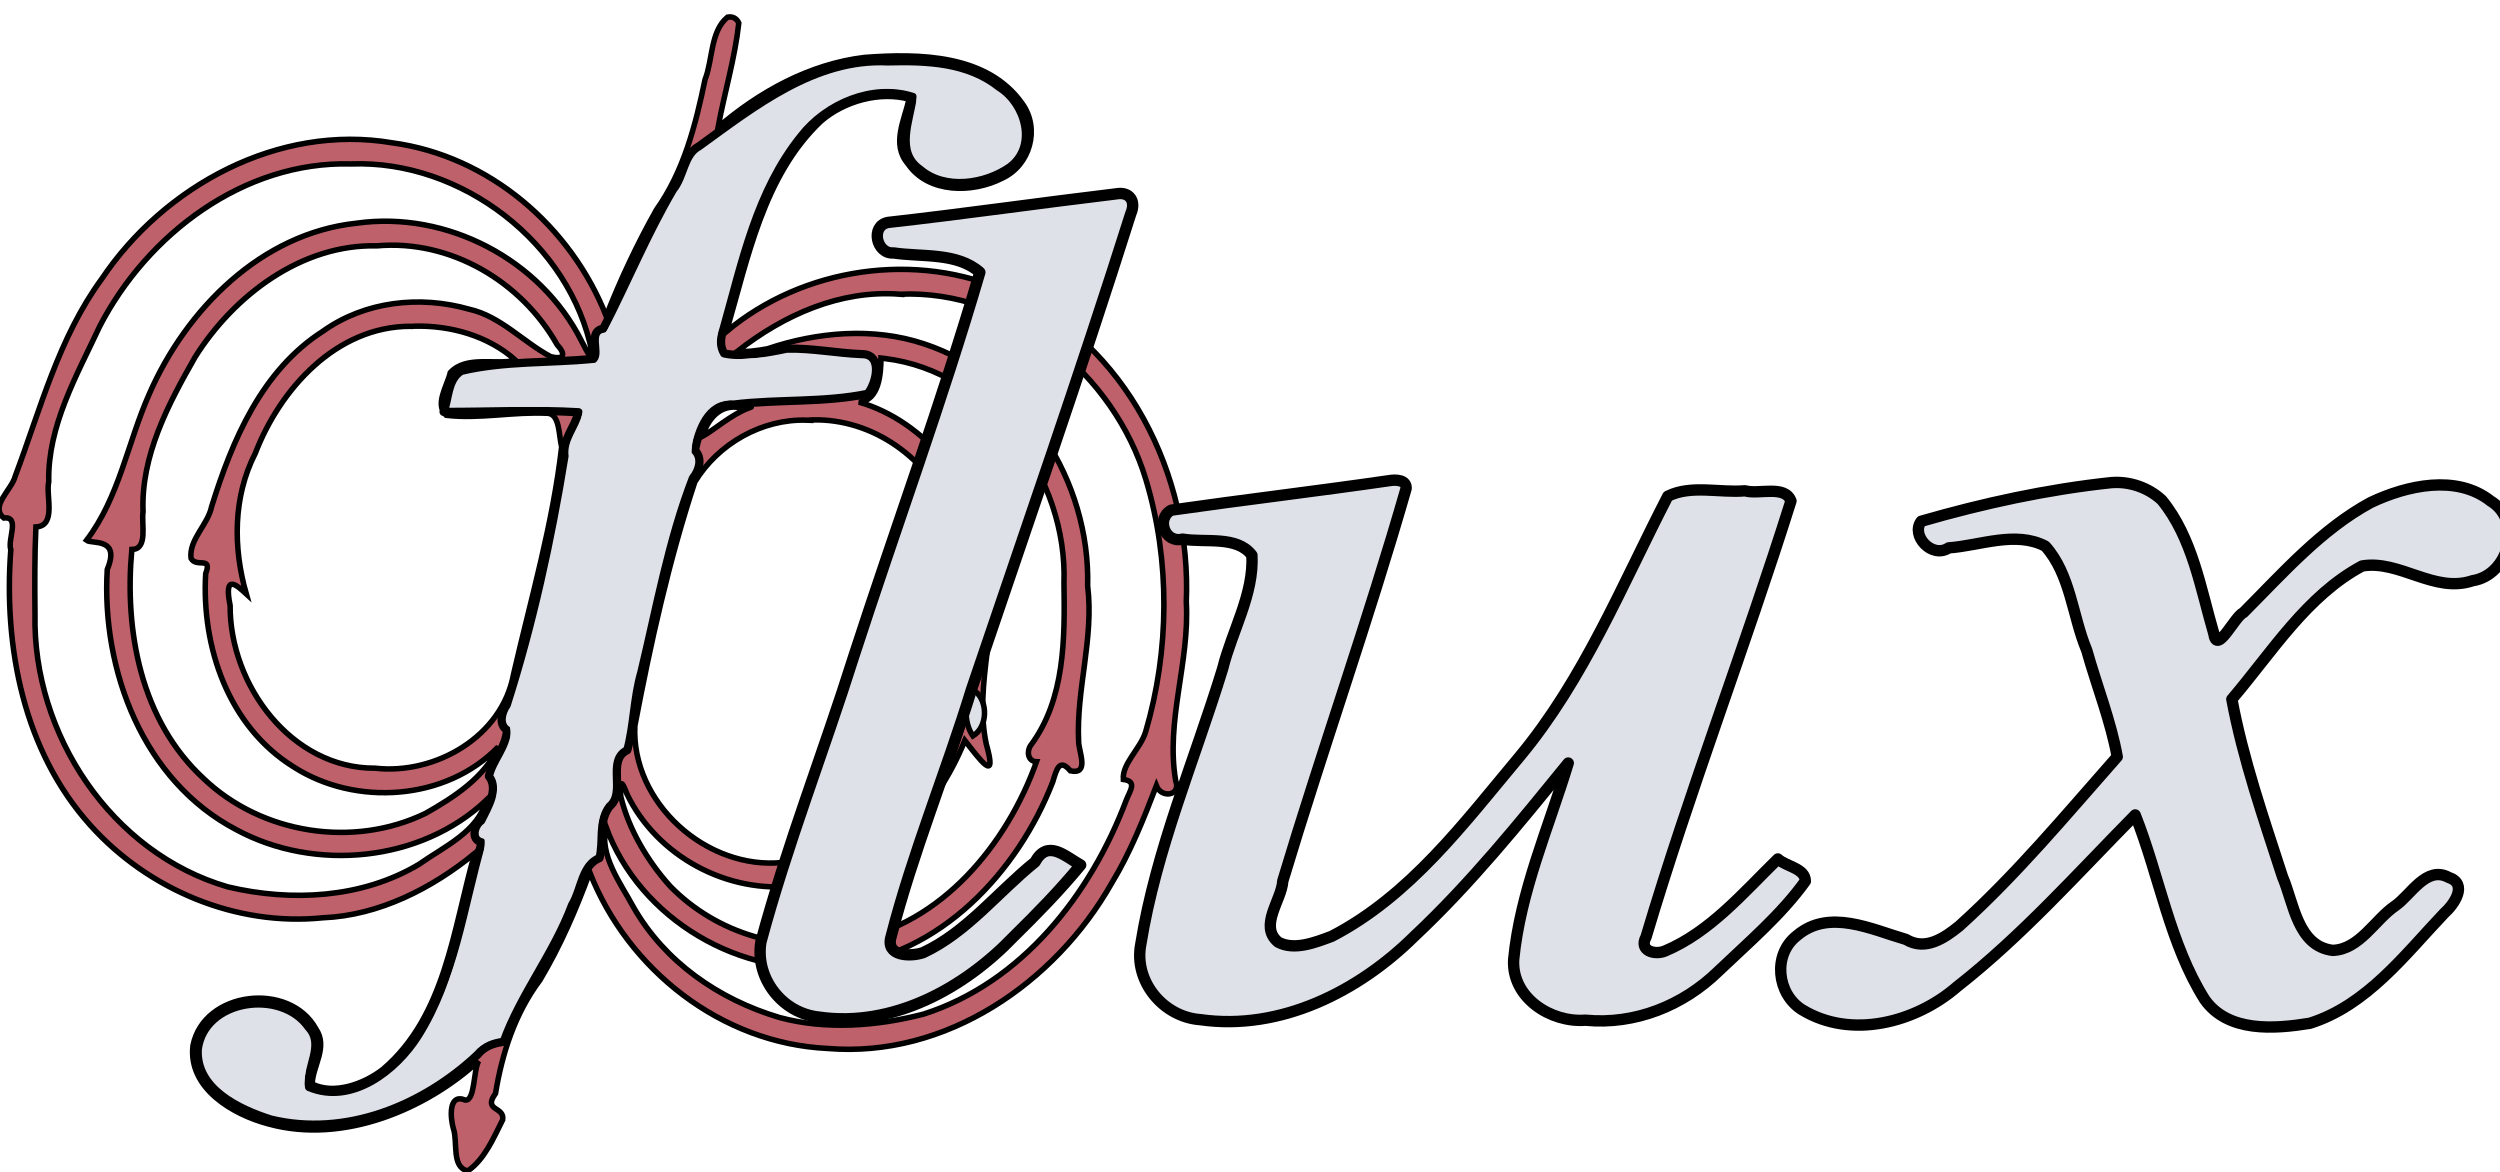
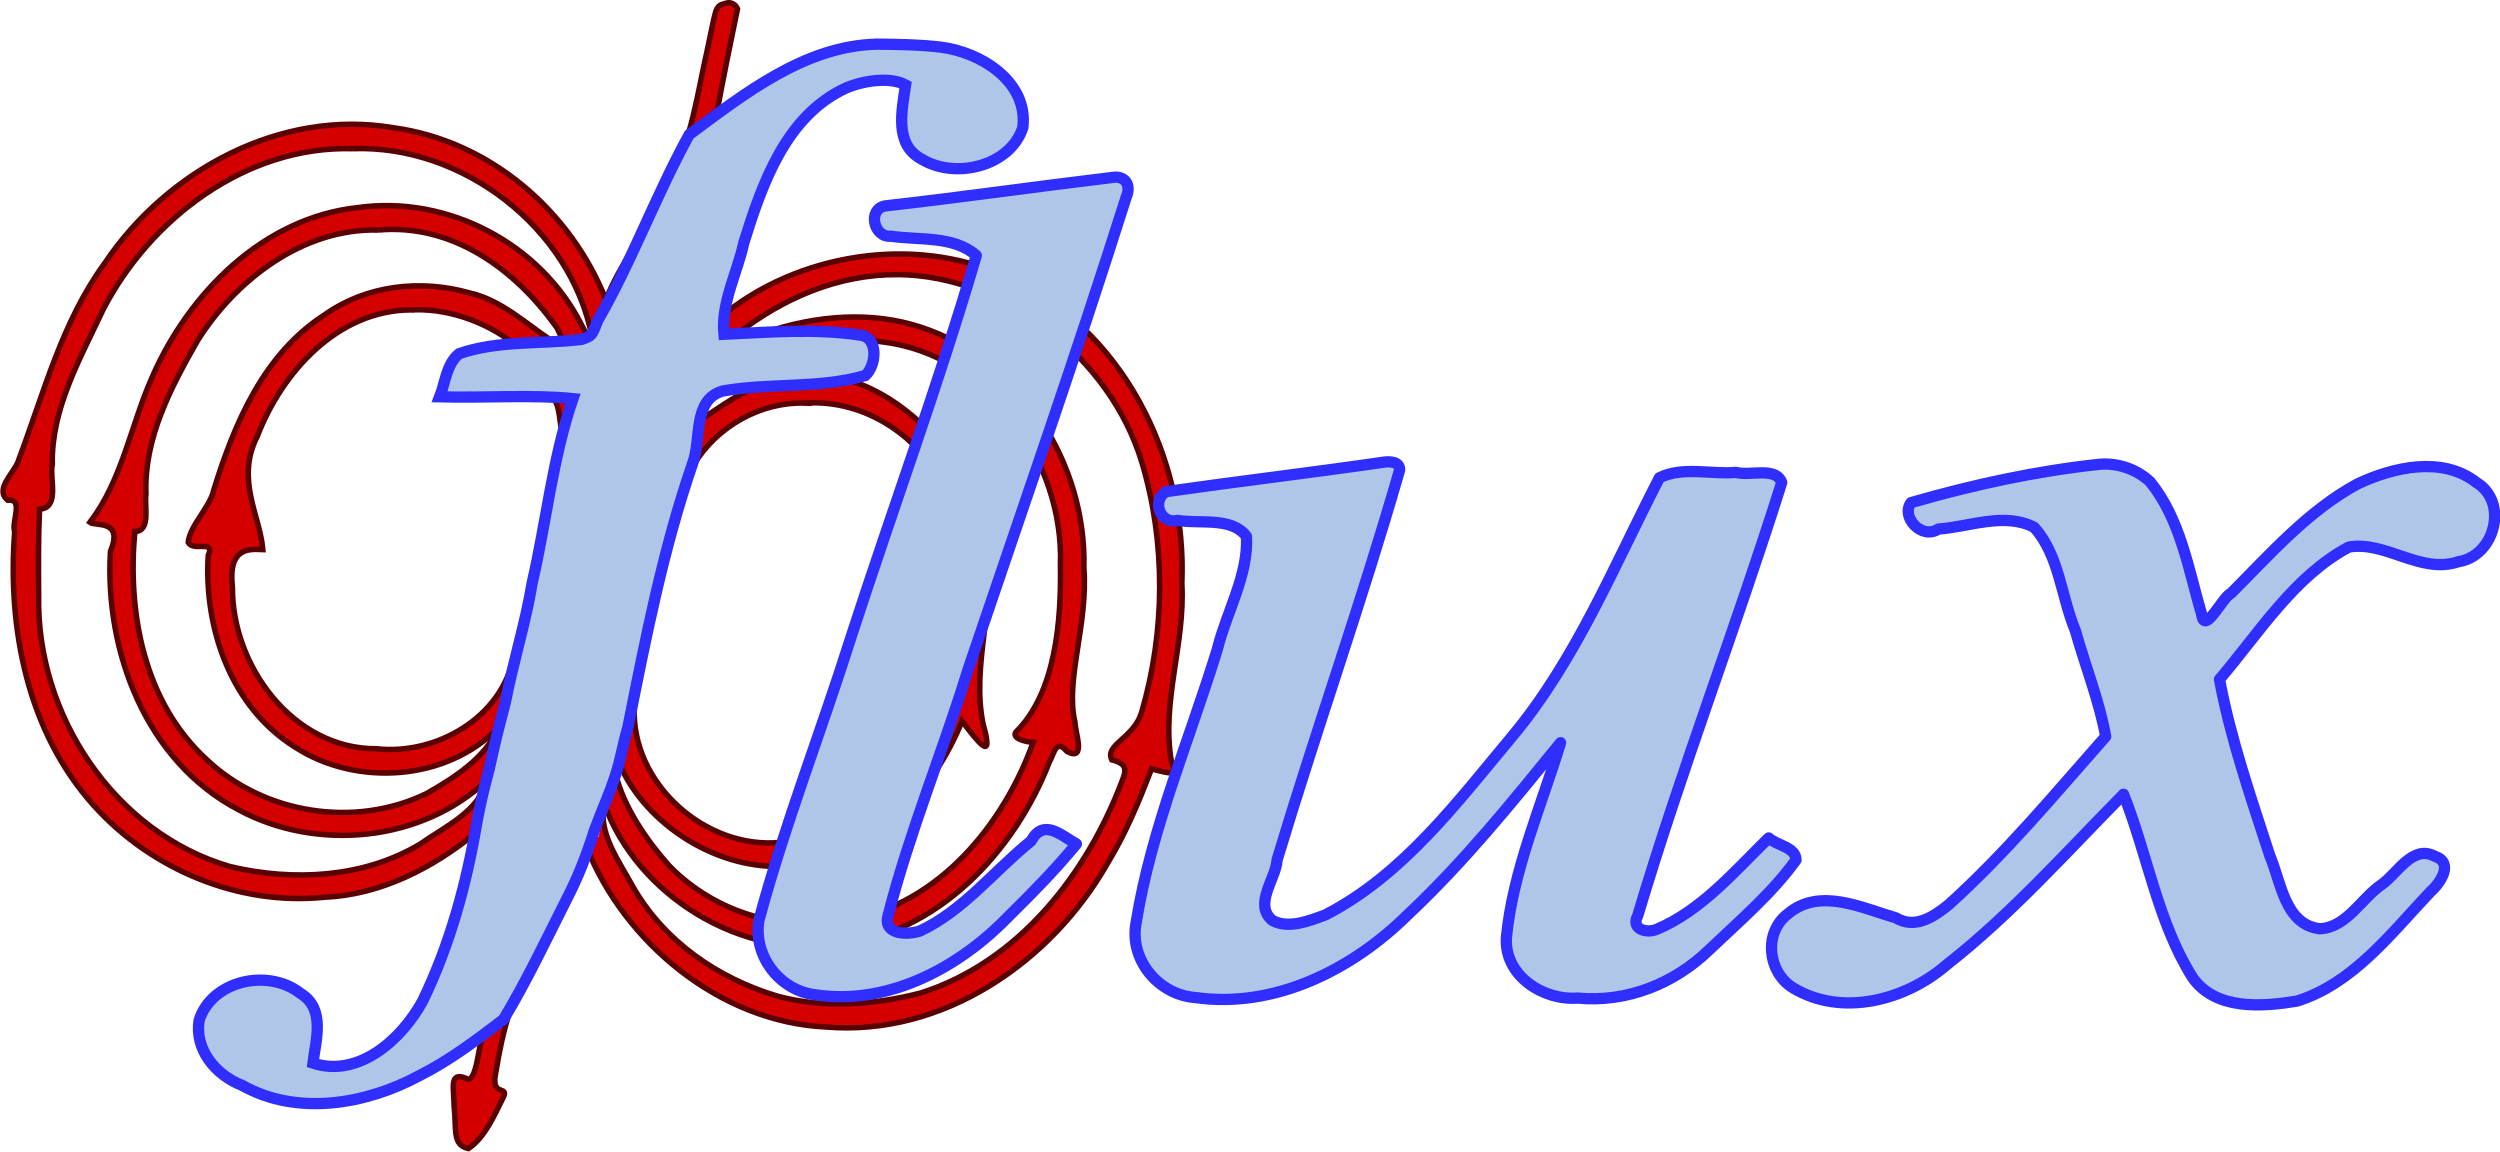
- <svg xmlns="http://www.w3.org/2000/svg" xml:space="preserve" width="640" height="300" viewBox="-10 0 620 300" zoomAndPan="disable" id="svg2" version="1.1">
+ <svg xmlns="http://www.w3.org/2000/svg" xml:space="preserve" width="644.536" height="296.876" viewBox="-10 0 624.394 296.876" zoomAndPan="disable" id="svg2" version="1.1">
  <defs id="defs4">
    <marker id="arrow" viewBox="0 0 10 10" refX="10" refY="5" markerUnits="strokeWidth" orient="auto" markerWidth="8" markerHeight="6">
      <polyline points="0,0 10,5 0,10 3,5" style="fill:#000000;stroke-width:0px" id="polyline7" />
    </marker>
    <style type="text/css" id="style9">
    path{
      stroke: black;
      fill: none;
      stroke-width: 2px;
    }
</style>
  </defs>
-   <path style="fill:#bf616a;stroke:#000000;stroke-width:1.414px;stroke-opacity:1;fill-opacity:1" d="m 166.188,4.438 c -4.36,3.669 -3.695,10.887 -5.7,15.942 -2.427,11.721 -5.462,23.491 -12.425,33.308 -4.926,8.751 -9.21,17.867 -12.875,27.219 C 126.134,57.933 105.173,39.907 80.406,36.562 51.302,31.611 21.976,47.626 6.062,71.375 -5.001,86.457 -9.635,104.749 -16.125,121.969 c -0.862,3.396 -6.547,7.664 -2.906,10.625 4.263,-0.465 0.906,5.531 1.797,8.122 -1.886,25.034 3.304,51.571 20.371,70.561 14.759,16.442 37.252,25.965 59.548,23.672 14.324,-0.573 27.971,-7.567 38.847,-16.48 -5.504,19.19 -7.408,41.507 -23.469,55.25 -4.858,3.796 -12.533,6.593 -18.156,3.781 0.17,-4.709 4.127,-9.43 0.969,-14.094 -6.697,-12.221 -28.658,-9.788 -31.469,4.25 -1.316,10.983 10.297,17.718 19.406,20.094 19.174,5.269 40.431,-3.913 53.719,-16.125 -1.387,2.478 -0.9,10.198 -3.406,10 -4.5,-1.877 -3.784,4.855 -3.062,7.281 1.188,3.424 -0.568,9.93 3.688,10.844 4.314,-2.925 6.627,-8.52 8.938,-13.094 0.527,-3.455 -5.155,-2.147 -1.841,-6.722 1.709,-10.393 5.01,-20.529 11.372,-29.028 5.218,-8.734 9.252,-18.059 12.75,-27.594 9.787,24.985 33.713,43.817 60.906,45.094 30.22,2.538 58.248,-16.762 72.689,-42.272 4.773,-7.842 8.192,-16.441 11.468,-24.978 1.31,3.333 6.387,2.536 4.938,-1.312 -2.615,-15.311 3.626,-30.338 2.719,-45.75 1.389,-32.224 -15.294,-66.289 -45.698,-79.367 -23.472,-10.582 -52.386,-6.284 -72.02,10.149 5.473,-18.721 9.469,-39.908 24.204,-53.866 6.019,-5.193 15.021,-7.633 22.546,-5.634 -1.171,5.333 -4.579,11.614 -0.281,16.562 5.201,7.648 16.597,7.543 24.094,3.688 7.157,-3.285 9.773,-12.633 5.188,-19.062 -8.908,-12.707 -26.44,-12.924 -40.465,-11.854 -13.971,1.679 -26.878,8.786 -37.441,17.886 1.655,-8.911 4.319,-17.685 5.312,-26.688 -0.496,-1.182 -1.69,-1.847 -2.938,-1.469 z M 69.844,41.969 c 28.331,-1.101 56.187,20.324 61.719,48.281 0.005,3.072 -2.309,-2.438 -2.688,-2.938 C 118.401,66.497 94.434,53.87 71.253,57.144 46.834,59.743 27.622,79.275 18.219,100.844 c -5.571,12.531 -7.651,26.393 -16.075,37.479 1.324,1.018 8.79,-0.847 5.312,7.458 -1.525,25.841 9.222,54.169 33.044,66.626 20.098,10.873 47.26,8.255 63.969,-7.531 -2.066,8.062 -10.903,11.912 -17.188,16.375 -14.589,8.732 -32.699,9.653 -49,5.781 -29.832,-8.689 -49.918,-39.14 -49.324,-69.687 -0.066,-7.478 -0.111,-14.966 0.231,-22.438 5.383,-0.317 2.476,-8.039 3.292,-11.594 C -7.83,109.058 -0.354,96.151 5.503,83.587 17.679,59.956 42.478,41.183 69.844,41.969 z M 76.5,62.938 c 18.831,-1.677 37.003,9.147 46.125,25.312 2.38,2.579 1.718,3.887 -1.625,3.062 -7.014,-3.693 -12.841,-10.364 -20.906,-12.156 -12.598,-3.586 -26.616,-2.051 -37.406,5.625 -15.665,10.02 -23.217,27.882 -28.521,44.931 -0.953,4.65 -5.844,8.423 -5.26,13.225 1.37,2.502 5.497,-0.672 3.75,3.906 -1.11,18.851 5.867,39.131 22.438,49.438 15.871,10.252 39.131,8.728 52.469,-5.094 -3.41,7.794 -11.392,12.937 -18.582,17.01 C 70.522,217.209 46.991,213.524 32.125,199.312 16.061,184.487 11.818,161.619 13.75,140.656 c 4.252,-0.024 2.368,-6.677 2.875,-9.625 C 16.036,116.765 23.039,103.507 29.969,91.375 39.831,75.709 57.172,62.432 76.5,62.938 z m 133.875,12.375 c 28.651,-1.261 54.854,20.531 62.969,47.438 6.271,20.782 6.056,43.825 -0.062,64.594 -1.326,4.35 -6.005,8.047 -5.719,12.188 3.644,0.498 1.717,2.847 0.754,5.324 -9.077,24.107 -26.68,46.727 -51.924,54.766 -11.838,3.062 -25.052,4.067 -36.893,0.847 -15.477,-4.618 -29.334,-14.196 -37.375,-28.312 -3.325,-6.189 -8.744,-13.197 -7,-20.5 8.61,23.657 34.697,39.081 59.688,35.562 25.754,-2.595 45.697,-23.863 54.698,-47.069 1.011,-3.396 1.751,-6.071 4.521,-2.806 5,1.032 2.084,-4.939 2.094,-7.594 -0.635,-13.338 3.966,-26.321 2.311,-39.749 0.685,-26.701 -16.098,-53.505 -41.903,-61.979 -12.923,-4.314 -27.284,-3.044 -40.033,1.26 -2.359,0.451 -5.818,0.933 -7.656,0.594 11.825,-9.232 26.184,-15.729 41.531,-14.562 z M 86.125,83.5 c 9.337,-0.218 18.912,2.496 25.906,8.75 -5.32,1.243 -12.631,-1.307 -16.75,3.125 -0.797,3.407 -4.069,8.17 -1.062,10.938 8.526,1.016 17.433,-0.985 26.093,-0.502 3.02,0.337 2.74,5.724 3.47,8.596 -2.249,19.664 -7.838,38.811 -12.312,58.188 -2.919,15.999 -20.057,25.805 -35.438,24.062 -21.419,0.137 -37.236,-21.311 -37.116,-41.624 -1.771,-8.72 2.082,-4.852 4.131,-2.981 C 39.649,140.192 39.64,127.223 45.344,116.062 51.725,99.503 66.108,83.559 85.031,83.531 85.397,83.631 85.76,83.492 86.125,83.5 z M 206.5,91.781 c 27.236,3.242 46.833,30.843 45.875,57.469 0.222,14.173 0.305,29.67 -8.469,41.5 -1.151,1.529 -0.794,4.173 1.438,4.25 -7.578,21.235 -24.374,41.634 -47.406,45.75 -16.689,3.455 -34.409,-1.614 -46.375,-13.875 -5.807,-6.456 -10.612,-14.557 -12.625,-22.906 -0.38,-4.083 0.125,-4.63 1.594,-0.625 7.689,15.855 25.69,25.586 43.312,23.406 20.36,-1.839 35.876,-19.153 43.156,-37.188 3.894,4.952 8.46,11.338 5.48,0.887 -3.295,-15.65 3.691,-31.304 0.583,-47.075 -1.955,-18.357 -16.315,-35.677 -33.188,-40.438 5.183,-0.312 5.64,-7.237 5.656,-11.281 l 0.969,0.125 z m -34.844,12.688 c -4.132,1.453 -9.227,5.832 -11.812,7.25 1.265,-4.302 4.4,-8.274 9.406,-7.375 0.326,0.123 4.777,-0.616 2.406,0.125 z m 14.906,3.094 c 15.61,-1.066 30.122,8.835 36.469,22.844 6.504,15.15 6.495,33.265 0.156,48.469 -0.66,3.351 -7.013,7.803 -2.656,10.562 -6.651,16.28 -21.353,31.793 -40.062,31.344 -19.569,2.094 -38.943,-15.317 -37.938,-35 3.993,-20.989 8.66,-42.123 15.344,-62.406 5.946,-9.767 17.177,-16.202 28.688,-15.812 z" id="path2998" />
-   <path style="fill:#dfe1e8;stroke:#000000;stroke-width:2.114;stroke-opacity:1;stroke-miterlimit:4;stroke-dasharray:none;stroke-linejoin:round;fill-opacity:1" d="m 207.219,15.719 c -18.61,-0.882 -34.074,11.452 -48.312,21.75 -3.861,2.012 -3.867,7.766 -6.584,11.014 -6.758,11.494 -11.812,23.844 -17.885,35.643 -4.039,0.665 -0.917,6.036 -2.5,7.75 -11.207,1.07 -22.872,0.449 -33.844,3.062 -3.511,2.198 -3.219,7.044 -4.531,10.5 11.463,0.039 23.232,-0.582 34.531,0.094 -0.922,3.857 -4.11,6.86 -3.594,11.25 -3.474,21.425 -8.177,43.04 -14.781,63.688 -1.375,1.976 -2.07,5.016 0.062,6.438 -0.196,4.374 -3.749,7.792 -4.625,11.812 2.667,3.26 -0.436,8.176 -1.969,11.344 -1.854,1.345 -2.691,4.884 0.125,5.594 -4.781,16.644 -6.993,34.633 -16.281,49.406 -5.593,8.94 -17.022,17.798 -27.906,13.219 -0.879,-4.959 4.15,-10.733 -0.125,-15.344 -7.019,-10.049 -26.762,-7.201 -28.375,5.719 -0.518,10.154 10.565,15.34 18.688,17.938 19.133,4.64 38.934,-3.476 52.857,-16.521 2.027,-2.418 4.336,-3.015 6.768,-3.385 4.384,-12.157 12.953,-22.733 17.524,-35.042 2.42,-3.905 2.449,-10.165 7.008,-11.989 1.13,-4.293 -0.369,-9.368 2.594,-13.219 4.349,-3.578 -0.895,-11.796 4.531,-14.406 1.717,-6.354 1.687,-13.364 3.571,-19.832 3.999,-16.608 7.053,-33.842 13.211,-49.793 1.743,-2.145 2.455,-5.251 0.5,-7.125 1.039,-5.09 3.353,-12.153 9.938,-11.719 11.381,-1.396 23.084,-0.421 34.312,-2.75 2.262,-2.793 3.928,-10.174 -1.469,-10.156 -6.471,-0.252 -12.88,-1.57 -19.25,-1.406 -4.993,1.063 -11.604,2.249 -16.031,1.219 -1.115,-1.85 -0.961,-3.922 -0.125,-6.344 4.807,-16.975 8.546,-35.257 19.906,-49.281 6.422,-8.273 18.341,-13.298 28.5,-10.031 -0.778,6 -4.554,14.122 1.875,18.594 6.312,5.407 16.567,3.891 23,-0.594 7.165,-5.332 4.09,-16.276 -2.656,-20.5 -8.091,-6.485 -18.69,-6.858 -28.656,-6.594 z" id="path3006" />
-   <path style="fill:#dfe1e8;stroke:#000000;stroke-width:1.414px;stroke-opacity:1;fill-opacity:1" d="m 228.219,178.375 c -1.442,2.926 -1.097,7.205 0.844,10.031 3.849,-2.338 3.893,-8.854 0.562,-11.469 -0.469,0.479 -0.938,0.958 -1.406,1.438 z" id="path3018" />
-   <path style="fill:#dfe1e8;stroke:#000000;stroke-width:2.914;stroke-opacity:1;stroke-miterlimit:4;stroke-dasharray:none;stroke-linejoin:round;fill-opacity:1" d="m 265.699,49.633 c -19.454,2.322 -38.872,5.13 -58.31,7.302 -4.66,0.814 -3.053,8.187 1.375,7.818 7.275,1.081 16.243,-0.179 22.074,4.962 -9.672,33.031 -21.598,65.471 -32.248,98.236 -7.715,24.453 -17.161,48.48 -23.802,73.201 -1.504,9.28 5.471,18.219 14.8,19.215 18.934,2.746 37.234,-7.342 49.925,-20.616 5.971,-5.872 11.806,-11.836 17.135,-18.308 -4.075,-2.298 -8.464,-6.669 -11.7,-0.754 -9.531,7.684 -17.518,18.032 -28.639,23.189 -3.266,1.103 -9.763,0.976 -8.171,-4.157 5.482,-21.336 14.06,-42.034 20.554,-63.184 13.726,-40.554 27.89,-81.069 40.8,-121.888 1.368,-3.096 -0.28,-5.688 -3.793,-5.015 z" id="path3032" />
-   <path style="fill:#dfe1e8;stroke:#000000;stroke-width:2.914;stroke-opacity:1;stroke-miterlimit:4;stroke-dasharray:none;stroke-linejoin:round;fill-opacity:1" d="m 335.724,123.034 c -18.588,2.7 -37.345,4.914 -55.843,7.562 -3.952,2.051 -1.749,8.559 2.846,7.418 5.784,0.983 13.926,-0.97 17.765,4.132 0.54,9.957 -5.097,19.377 -7.486,29.015 -7.189,23.443 -17.047,46.309 -20.963,70.557 -1.829,9.492 5.731,18.623 15.231,19.314 20.545,2.921 40.528,-7.241 54.772,-21.316 14.415,-13.516 26.913,-29.001 39.425,-44.376 -5.072,16.697 -12.301,32.979 -13.979,50.352 -0.505,9.685 9.441,16.162 18.377,15.479 12.689,1.236 25.007,-3.746 33.988,-12.495 7.753,-7.401 16.126,-14.497 22.309,-23.096 0.005,-3.309 -4.905,-3.725 -7.04,-5.684 -8.867,8.681 -17.391,18.741 -28.905,23.574 -2.609,1.08 -6.74,-0.068 -4.83,-3.613 11.175,-37.476 25.33,-74.261 37.096,-111.605 -1.532,-4.178 -8.248,-1.583 -11.771,-2.609 -6.432,0.583 -13.82,-1.583 -19.756,1.391 -11.693,22.665 -21.492,46.886 -37.919,66.633 -14.251,17.024 -28.047,35.636 -48.119,46.03 -4.132,1.547 -9.619,3.728 -13.725,1.477 -5.004,-4.143 0.914,-10.741 1.196,-15.64 10.111,-33.615 21.896,-66.789 31.574,-100.482 0.135,-2.238 -2.647,-2.285 -4.242,-2.017 z" id="path3034" />
-   <path style="fill:#dfe1e8;stroke:#000000;stroke-width:2.914;stroke-opacity:1;stroke-miterlimit:4;stroke-dasharray:none;stroke-linejoin:round;fill-opacity:1" d="m 520.567,123.542 c -16.446,1.742 -32.883,5.314 -48.727,9.902 -2.753,3.596 2.736,9.67 7.036,6.809 8.006,-0.567 17.1,-4.417 24.721,-0.434 6.49,7.246 6.923,17.86 10.601,26.637 2.528,9.017 6.245,18.389 7.812,27.28 -13.073,14.791 -25.775,30.126 -40.483,43.372 -3.834,3.086 -8.663,6.369 -13.607,3.384 -8.836,-2.563 -19.696,-7.981 -27.934,-0.954 -6.216,4.83 -5.131,14.898 1.332,18.943 12.558,7.678 29.12,3.295 39.68,-5.875 16.665,-13.059 30.713,-28.885 45.611,-43.977 6.193,15.589 8.835,33.023 17.783,47.227 5.947,8.497 17.851,7.578 26.914,6.106 14.527,-4.536 24.301,-17.51 34.361,-28.115 2.594,-2.293 6.226,-7.556 1.161,-9.245 -5.704,-3.065 -9.674,4.541 -13.632,7.272 -5.205,3.522 -9.14,11.222 -16.035,11.424 -9.004,-1.121 -9.953,-12.12 -12.83,-18.816 -4.845,-14.953 -10.1,-30.043 -12.979,-45.474 10.315,-12.113 19.178,-26.531 33.353,-34.119 9.603,-1.634 18.477,7.108 28.298,3.768 9.302,-1.436 12.972,-15.303 4.612,-20.388 -8.754,-6.901 -21.466,-4.01 -30.72,0.379 -12.693,6.884 -22.525,18.114 -32.58,28.185 -2.228,0.946 -6.782,10.856 -7.543,5.5 -3.42,-11.672 -5.488,-24.691 -13.344,-34.301 -3.424,-3.189 -8.181,-4.844 -12.857,-4.488 z" id="path3036" />
-   <path style="fill:#dfe1e8;stroke:none;fill-opacity:1" d="m 72.859,285.853 c -2.139,-0.376 -6.573,-2.031 -9.853,-3.676 -7.518,-3.772 -10.05,-6.687 -10.497,-12.087 -0.297,-3.584 -0.165,-3.972 2.284,-6.682 4.669,-5.169 12.116,-6.358 18.717,-2.99 3.972,2.027 5.965,5.087 5.453,8.373 -0.224,1.439 -0.618,4.422 -0.874,6.63 l -0.466,4.013 3.099,0.836 c 10.761,2.903 23.229,-5.26 30.513,-19.976 5.233,-10.573 14.268,-43.3 12.663,-45.87 -0.642,-1.028 -0.384,-2.062 1.325,-5.31 1.703,-3.238 2.098,-4.815 2.003,-7.995 -0.092,-3.08 0.314,-4.816 1.828,-7.802 1.573,-3.104 1.866,-4.428 1.527,-6.899 -0.316,-2.302 0.094,-4.639 1.656,-9.458 4.278,-13.199 10.638,-40.809 12.774,-55.458 0.454,-3.111 1.461,-7.407 2.238,-9.546 0.777,-2.139 1.577,-4.764 1.777,-5.834 l 0.363,-1.945 -17.098,0 -17.098,0 0.486,-1.591 c 1.414,-4.629 2.368,-6.059 4.317,-6.467 4.669,-0.979 12.543,-1.786 21.923,-2.248 5.507,-0.271 10.428,-0.749 10.935,-1.063 0.544,-0.336 0.876,-1.725 0.81,-3.386 -0.073,-1.829 0.284,-3.145 1.018,-3.753 0.622,-0.516 4.414,-7.62 8.427,-15.787 4.013,-8.167 9.138,-18.343 11.389,-22.613 l 4.092,-7.764 9.185,-6.528 c 11.065,-7.865 19.857,-12.416 27.903,-14.444 5.219,-1.315 7.358,-1.465 16.617,-1.161 11.81,0.388 15.213,1.281 21.966,5.765 4.301,2.856 6.692,7.034 6.692,11.696 0,2.576 -0.409,3.451 -2.671,5.713 -5.784,5.784 -16.662,6.464 -22.103,1.381 -2.757,-2.575 -3.156,-4.826 -2.081,-11.738 0.507,-3.257 0.71,-6.133 0.453,-6.391 -0.975,-0.975 -8.643,-1.534 -12.086,-0.881 -9.525,1.806 -16.965,7.617 -23.294,18.193 -4.482,7.49 -7.408,14.972 -11.725,29.98 -4.196,14.589 -4.723,17.492 -3.565,19.656 0.842,1.574 1.008,1.595 8.03,1.007 8.358,-0.699 22.747,-0.566 27.323,0.253 3.133,0.561 3.181,0.611 3.096,3.249 -0.047,1.474 -0.525,3.113 -1.061,3.643 -0.985,0.973 -10.363,1.943 -27.622,2.855 -5.519,0.292 -9.04,0.825 -10.603,1.607 -3.468,1.734 -5.791,6.449 -5.975,12.126 -0.105,3.229 -0.911,6.696 -2.703,11.627 -3.835,10.552 -12.131,44.853 -13.827,57.17 -0.471,3.417 -1.297,6.655 -1.837,7.195 -1.569,1.569 -2.401,4.445 -2.401,8.298 0,2.418 -0.488,4.373 -1.501,6.012 -0.904,1.462 -1.714,4.371 -2.037,7.305 -0.404,3.683 -0.975,5.399 -2.333,7.012 -0.989,1.175 -2.432,3.812 -3.208,5.86 -2.369,6.255 -6.061,13.933 -10.799,22.464 -2.485,4.473 -5.456,10.131 -6.603,12.573 -1.477,3.145 -2.568,4.56 -3.741,4.855 -0.911,0.229 -4.003,2.367 -6.871,4.751 -8.516,7.079 -17.213,11.745 -26.596,14.267 -5.031,1.352 -14.859,1.84 -19.75,0.979 l 0,0 z" id="path3905" transform="translate(-20,0)" />
+   <path style="fill:#d40000;fill-opacity:1;stroke:#590000;stroke-width:1.414px;stroke-opacity:1" d="M 167.131,0.808 C 163.832,1.649 164.851,1.619 161.431,16.75 159.004,28.471 157.03,40.595 150.067,50.412 146.024,60.753 139.796,67.926 136.131,77.277 127.078,54.304 106.116,36.278 81.35,32.933 52.246,27.982 22.92,43.997 7.006,67.746 c -11.064,15.082 -15.698,33.374 -22.188,50.594 -0.862,3.396 -6.547,7.664 -2.906,10.625 4.263,-0.465 0.906,5.531 1.797,8.122 -1.886,25.034 3.304,51.571 20.371,70.561 14.759,16.442 37.252,25.965 59.548,23.672 14.324,-0.573 27.971,-7.567 38.847,-16.48 -5.504,19.19 -7.408,41.507 -23.469,55.25 -4.858,3.796 -12.533,6.593 -18.156,3.781 0.17,-4.709 2.104,-10.125 -1.055,-14.789 -8.641,-9.216 -24.327,-4.607 -28.375,5.719 0.098,10.807 7.636,13.94 16.745,16.315 19.174,5.269 41.158,-6.575 56.568,-15.429 -1.387,2.478 -1.804,14.275 -4.664,12.309 -4.5,-1.877 -3.077,2.733 -3.062,7.281 0.658,5.899 -0.568,9.93 3.687,10.844 4.314,-2.925 6.627,-8.52 8.938,-13.094 1.765,-3.455 -3.387,0.151 -1.841,-6.722 1.709,-10.393 4.303,-21.236 10.665,-29.735 5.218,-8.734 9.075,-18.943 12.573,-28.478 9.787,24.985 34.597,45.408 61.79,46.685 30.22,2.538 58.248,-16.762 72.689,-42.272 4.773,-7.842 8.015,-15.734 11.291,-24.271 5.376,1.388 6.564,1.829 5.114,-2.02 -2.615,-15.311 3.626,-30.338 2.719,-45.75 1.389,-32.224 -15.294,-66.289 -45.698,-79.367 -23.472,-10.582 -53.624,-5.754 -73.258,10.679 5.473,-18.721 10.177,-41.322 24.911,-55.28 6.019,-5.193 15.551,-6.749 23.077,-4.75 -1.171,5.333 -0.867,9.846 0.956,16.032 6.792,5.527 15.006,7.19 22.503,3.334 5.92,-5.583 9.066,-10.688 4.48,-17.118 -12.444,-12.176 -25.026,-13.101 -39.051,-12.031 -13.971,1.679 -26.348,9.14 -37.794,17.002 1.655,-8.911 3.435,-17.685 5.312,-26.688 -0.496,-1.182 -1.69,-1.847 -2.938,-1.469 z M 70.787,38.34 c 28.331,-1.101 56.187,20.324 61.719,48.281 0.005,3.072 -2.309,-2.438 -2.688,-2.938 C 119.345,62.868 95.378,50.241 72.197,53.515 47.778,56.114 28.566,75.646 19.162,97.215 c -5.571,12.531 -7.651,26.393 -16.075,37.479 1.324,1.018 8.79,-0.847 5.312,7.458 -1.525,25.841 9.222,54.169 33.044,66.626 20.098,10.873 47.26,8.255 63.969,-7.531 -2.066,8.062 -10.903,11.912 -17.187,16.375 -14.589,8.732 -32.699,9.653 -49,5.781 -29.832,-8.689 -49.918,-39.14 -49.324,-69.687 -0.066,-7.478 -0.111,-14.966 0.231,-22.438 5.383,-0.317 2.476,-8.039 3.292,-11.594 -0.309,-14.255 7.167,-27.161 13.023,-39.726 12.177,-23.631 36.976,-42.403 64.341,-41.618 z m 6.656,20.969 c 18.831,-1.677 35.059,9.677 46.125,25.312 2.557,5.231 1.718,3.887 -1.625,3.062 -6.13,-4.047 -12.841,-10.364 -20.906,-12.156 -12.598,-3.586 -26.616,-2.051 -37.406,5.625 -15.665,10.02 -23.217,27.882 -28.521,44.931 -0.953,4.65 -6.197,9.307 -6.674,13.756 1.37,2.502 7.088,-0.849 5.164,3.376 -1.11,18.851 5.867,39.131 22.438,49.438 15.871,10.252 39.131,8.728 52.469,-5.094 -3.41,7.794 -11.392,12.937 -18.582,17.01 -18.459,9.012 -41.99,5.327 -56.856,-8.885 -16.064,-14.825 -20.307,-37.694 -18.375,-58.656 4.252,-0.024 2.368,-6.677 2.875,-9.625 -0.589,-14.266 6.414,-27.524 13.344,-39.656 9.862,-15.666 27.204,-28.943 46.531,-28.438 z M 211.495,70.799 c 27.437,0.298 54.677,21.415 62.792,48.321 6.271,20.782 6.056,43.825 -0.062,64.594 -2.033,6.648 -9.541,8.224 -7.663,12.188 4.174,1.028 3.661,2.847 2.698,5.324 -9.077,24.107 -26.68,46.727 -51.924,54.766 -11.838,3.062 -25.052,4.067 -36.893,0.847 -15.477,-4.618 -29.334,-14.196 -37.375,-28.312 -3.325,-6.189 -9.097,-13.905 -7.354,-21.207 8.61,23.657 35.05,39.789 60.041,36.27 25.754,-2.595 45.697,-23.863 54.698,-47.069 1.365,-2.512 1.751,-6.071 4.521,-2.806 5.176,2.8 2.084,-4.939 2.094,-7.594 -2.579,-10.686 3.436,-25.26 2.311,-39.749 0.685,-26.701 -16.098,-53.505 -41.903,-61.979 -12.923,-4.314 -27.284,-3.044 -40.033,1.26 -2.359,0.451 -5.818,0.933 -7.656,0.594 11.825,-9.232 26.007,-15.553 41.708,-15.446 z M 87.069,79.871 c 9.337,-0.218 19.796,3.733 26.79,9.987 -5.32,1.243 -9.348,-0.43 -15.589,1.35 -0.797,3.407 -5.053,7.646 -2.047,10.414 8.526,1.016 16.372,0.076 25.032,0.559 3.02,0.337 2.74,5.724 3.47,8.596 -2.249,19.664 -7.838,38.811 -12.312,58.188 -2.919,15.999 -20.057,25.805 -35.437,24.062 -21.419,0.137 -37.236,-21.311 -37.116,-41.624 -1.24,-10.665 4.734,-9.801 7.844,-9.698 -0.746,-8.855 -7.119,-18.112 -1.415,-29.272 6.382,-16.56 20.764,-32.503 39.688,-32.531 0.366,0.1 0.729,-0.039 1.094,-0.031 z m 120.375,8.281 c 27.236,3.242 46.833,30.843 45.875,57.469 0.222,14.173 -1.11,32.852 -11.474,43.091 -1.151,1.529 2.211,2.582 4.443,2.659 -7.578,21.235 -24.374,41.634 -47.406,45.75 -16.689,3.455 -34.409,-1.614 -46.375,-13.875 -5.807,-6.456 -11.813,-15.266 -13.826,-23.615 -0.38,-4.083 0.088,-5.335 1.557,-1.33 7.689,15.855 26.927,27 44.55,24.82 20.36,-1.839 35.876,-19.153 43.156,-37.188 3.894,4.952 8.46,11.338 5.48,0.887 -3.295,-15.65 3.691,-31.304 0.583,-47.075 -1.955,-18.357 -18.79,-37.091 -35.662,-41.852 5.183,-0.312 6.701,-5.999 6.717,-10.044 z m -33.43,11.98 c -4.132,1.453 -12.409,7.6 -14.994,9.018 1.265,-4.302 6.168,-9.334 11.174,-8.436 0.326,0.123 6.191,-1.323 3.82,-0.582 z m 13.492,3.801 c 15.61,-1.066 30.122,8.835 36.469,22.844 6.504,15.15 6.495,33.265 0.156,48.469 -0.66,3.351 -7.013,7.803 -2.656,10.562 -6.651,16.28 -21.353,31.793 -40.062,31.344 -19.569,2.094 -38.943,-15.317 -37.938,-35 3.993,-20.989 8.66,-42.123 15.344,-62.406 5.946,-9.767 17.177,-16.202 28.688,-15.812 z" id="path2998" />
+   <path style="fill:#dfe1e8;fill-opacity:1;stroke:none;stroke-width:2.114;stroke-linejoin:round;stroke-miterlimit:4;stroke-dasharray:none;stroke-opacity:1" d="m 208.014,11.863 c -18.61,-0.882 -34.074,11.452 -48.312,21.75 -3.861,2.012 -3.867,7.766 -6.584,11.014 -6.758,11.494 -11.812,23.844 -17.885,35.643 -4.039,0.665 -0.917,6.036 -2.5,7.75 -11.207,1.07 -22.872,0.449 -33.844,3.062 -3.511,2.198 -3.219,7.044 -4.531,10.5 11.463,0.039 23.232,-0.582 34.531,0.094 -0.922,3.857 -4.11,6.86 -3.594,11.25 -3.474,21.425 -8.177,43.04 -14.781,63.688 -1.375,1.976 -2.07,5.016 0.062,6.438 -0.196,4.374 -3.749,7.792 -4.625,11.812 2.667,3.26 -0.436,8.176 -1.969,11.344 -1.854,1.345 -2.691,4.884 0.125,5.594 -4.781,16.644 -6.993,34.633 -16.281,49.406 -5.593,8.94 -17.022,17.798 -27.906,13.219 -0.879,-4.959 4.15,-10.733 -0.125,-15.344 -7.019,-10.049 -26.762,-7.201 -28.375,5.719 -0.518,10.154 10.565,15.34 18.688,17.938 19.133,4.64 38.934,-3.476 52.857,-16.521 2.027,-2.418 4.336,-3.015 6.768,-3.385 4.384,-12.157 12.953,-22.733 17.524,-35.042 2.42,-3.905 2.449,-10.165 7.008,-11.989 1.13,-4.293 -0.369,-9.368 2.594,-13.219 4.349,-3.578 -0.895,-11.796 4.531,-14.406 1.717,-6.354 1.687,-13.364 3.571,-19.832 3.999,-16.608 7.053,-33.842 13.211,-49.793 1.743,-2.145 2.455,-5.251 0.5,-7.125 1.039,-5.09 3.353,-12.153 9.938,-11.719 11.381,-1.396 23.084,-0.421 34.312,-2.75 2.262,-2.793 3.928,-10.174 -1.469,-10.156 -6.471,-0.252 -12.88,-1.57 -19.25,-1.406 -4.993,1.063 -11.604,2.249 -16.031,1.219 -1.115,-1.85 -0.961,-3.922 -0.125,-6.344 4.807,-16.975 8.546,-35.257 19.906,-49.281 6.422,-8.273 18.341,-13.298 28.5,-10.031 -0.778,6 -4.554,14.122 1.875,18.594 6.312,5.407 16.567,3.891 23,-0.594 7.165,-5.332 4.09,-16.276 -2.656,-20.5 -8.091,-6.485 -18.69,-6.858 -28.656,-6.594 z" id="path3006" />
+   <path style="fill:#afc6e9;fill-opacity:1;stroke:#302eff;stroke-width:2.914;stroke-linejoin:round;stroke-miterlimit:4;stroke-dasharray:none;stroke-opacity:1" d="m 266.495,45.777 c -19.454,2.322 -38.872,5.13 -58.31,7.302 -4.66,0.814 -3.053,8.187 1.375,7.818 7.275,1.081 16.243,-0.179 22.074,4.962 -9.672,33.031 -21.598,65.471 -32.248,98.236 -7.715,24.453 -17.161,48.48 -23.802,73.201 -1.504,9.28 5.471,18.219 14.8,19.215 18.934,2.746 37.234,-7.342 49.925,-20.616 5.971,-5.872 11.806,-11.836 17.135,-18.308 -4.075,-2.298 -8.464,-6.669 -11.7,-0.754 -9.531,7.684 -17.518,18.032 -28.639,23.189 -3.266,1.103 -9.763,0.976 -8.171,-4.157 5.482,-21.336 14.06,-42.034 20.554,-63.184 13.726,-40.554 27.89,-81.069 40.8,-121.888 1.368,-3.096 -0.28,-5.688 -3.793,-5.015 z" id="path3032" />
+   <path style="fill:#afc6e9;fill-opacity:1;stroke:#302eff;stroke-width:2.914;stroke-linejoin:round;stroke-miterlimit:4;stroke-dasharray:none;stroke-opacity:1" d="m 336.519,119.178 c -18.588,2.7 -37.345,4.914 -55.843,7.562 -3.952,2.051 -1.749,8.559 2.846,7.418 5.784,0.983 13.926,-0.97 17.765,4.132 0.54,9.957 -5.097,19.377 -7.486,29.015 -7.189,23.443 -17.047,46.309 -20.963,70.557 -1.829,9.492 5.731,18.623 15.231,19.314 20.545,2.921 40.528,-7.241 54.772,-21.316 14.415,-13.516 26.913,-29.001 39.425,-44.376 -5.072,16.697 -12.301,32.979 -13.979,50.352 -0.505,9.685 9.441,16.162 18.377,15.479 12.689,1.236 25.007,-3.746 33.988,-12.495 7.753,-7.401 16.126,-14.497 22.309,-23.096 0.005,-3.309 -4.905,-3.725 -7.04,-5.684 -8.867,8.681 -17.391,18.741 -28.905,23.574 -2.609,1.08 -6.74,-0.068 -4.83,-3.613 11.175,-37.476 25.33,-74.261 37.096,-111.605 -1.532,-4.178 -8.248,-1.583 -11.771,-2.609 -6.432,0.583 -13.82,-1.583 -19.756,1.391 -11.693,22.665 -21.492,46.886 -37.919,66.633 -14.251,17.024 -28.047,35.636 -48.119,46.03 -4.132,1.547 -9.619,3.728 -13.725,1.477 -5.004,-4.143 0.914,-10.741 1.196,-15.64 10.111,-33.615 21.896,-66.789 31.574,-100.482 0.135,-2.238 -2.647,-2.285 -4.242,-2.017 z" id="path3034" />
+   <path style="fill:#afc6e9;fill-opacity:1;stroke:#302eff;stroke-width:2.914;stroke-linejoin:round;stroke-miterlimit:4;stroke-dasharray:none;stroke-opacity:1" d="m 521.362,119.686 c -16.446,1.742 -32.883,5.314 -48.727,9.902 -2.753,3.596 2.736,9.67 7.036,6.809 8.006,-0.567 17.1,-4.417 24.721,-0.434 6.49,7.246 6.923,17.86 10.601,26.637 2.528,9.017 6.245,18.389 7.812,27.28 -13.073,14.791 -25.775,30.126 -40.483,43.372 -3.834,3.086 -8.663,6.369 -13.607,3.384 -8.836,-2.563 -19.696,-7.981 -27.934,-0.954 -6.216,4.83 -5.131,14.898 1.332,18.943 12.558,7.678 29.12,3.295 39.68,-5.875 16.665,-13.059 30.713,-28.885 45.611,-43.977 6.193,15.589 8.835,33.023 17.783,47.227 5.947,8.497 17.851,7.578 26.914,6.106 14.527,-4.536 24.301,-17.51 34.361,-28.115 2.594,-2.293 6.226,-7.556 1.161,-9.245 -5.704,-3.065 -9.674,4.541 -13.632,7.272 -5.205,3.522 -9.14,11.222 -16.035,11.424 -9.004,-1.121 -9.953,-12.12 -12.83,-18.816 -4.845,-14.953 -10.1,-30.043 -12.979,-45.474 10.315,-12.113 19.178,-26.531 33.353,-34.119 9.603,-1.634 18.477,7.108 28.298,3.768 9.302,-1.436 12.972,-15.303 4.612,-20.388 -8.754,-6.901 -21.466,-4.01 -30.72,0.379 -12.693,6.884 -22.525,18.114 -32.58,28.185 -2.228,0.946 -6.782,10.856 -7.543,5.5 -3.42,-11.672 -5.488,-24.691 -13.344,-34.301 -3.424,-3.189 -8.181,-4.844 -12.857,-4.488 z" id="path3036" />
+   <path style="fill:#afc6e9;fill-opacity:1;stroke:#302eff;stroke-width:2.914;stroke-miterlimit:4;stroke-dasharray:none;stroke-opacity:1" d="m 206.178,11.384 c -18.681,0.35 -34.298,12.793 -48.566,23.332 -8.669,15.816 -14.72,32.511 -23.667,48.09 -1.439,3.815 -1.439,3.815 -4.103,4.703 -10.444,1.269 -21.579,0.182 -31.572,3.699 -3.266,2.706 -3.53,7.412 -4.982,11.111 11.253,0.305 24.064,-0.599 34.357,0.451 -5.292,15.433 -6.844,31.719 -10.514,47.54 -1.739,10.464 -4.698,19.521 -6.969,31.005 -1.656,6.242 -2.639,10.114 -4.13,17.029 -1.437,5.397 -2.049,7.861 -3.156,13.631 -2.628,15.826 -6.985,31.662 -13.998,46.135 -5.32,9.727 -16.371,19.863 -28.273,15.984 0.741,-5.977 3.286,-13.979 -3.133,-17.932 -8.272,-6.577 -22.869,-3.533 -26.209,6.883 -1.218,7.646 4.367,14.176 11.16,16.812 14.111,7.935 31.919,4.864 45.574,-2.515 7.883,-3.958 14.565,-9.067 21.736,-14.512 6.016,-9.972 11.153,-20.887 16.432,-31.307 2.721,-5.304 4.713,-10.244 7.085,-17.643 2.466,-6.562 3.694,-8.86 5.431,-14.252 1.369,-4.266 1.737,-7.339 3.16,-12.252 4.562,-22.877 9.066,-45.903 16.68,-67.968 2.31,-6.172 -0.12,-16.361 7.762,-18.61 12.119,-2.131 24.901,-0.529 36.762,-3.99 2.856,-2.65 3.521,-10.022 -1.619,-10.436 -11.531,-1.738 -23.297,-0.696 -34.854,-0.186 -0.825,-7.981 3.481,-15.925 5.139,-23.656 4.756,-15.222 10.807,-32.682 26.381,-39.869 4.633,-1.936 11.386,-2.892 15.316,-0.76 -0.923,6.464 -3.039,15.349 4.162,19.137 8.58,5.241 22.817,1.889 26.061,-8.154 1.469,-11.875 -10.961,-19.544 -21.348,-20.752 -5.34,-0.625 -10.733,-0.696 -16.104,-0.75 z" id="path3905" />
</svg>
